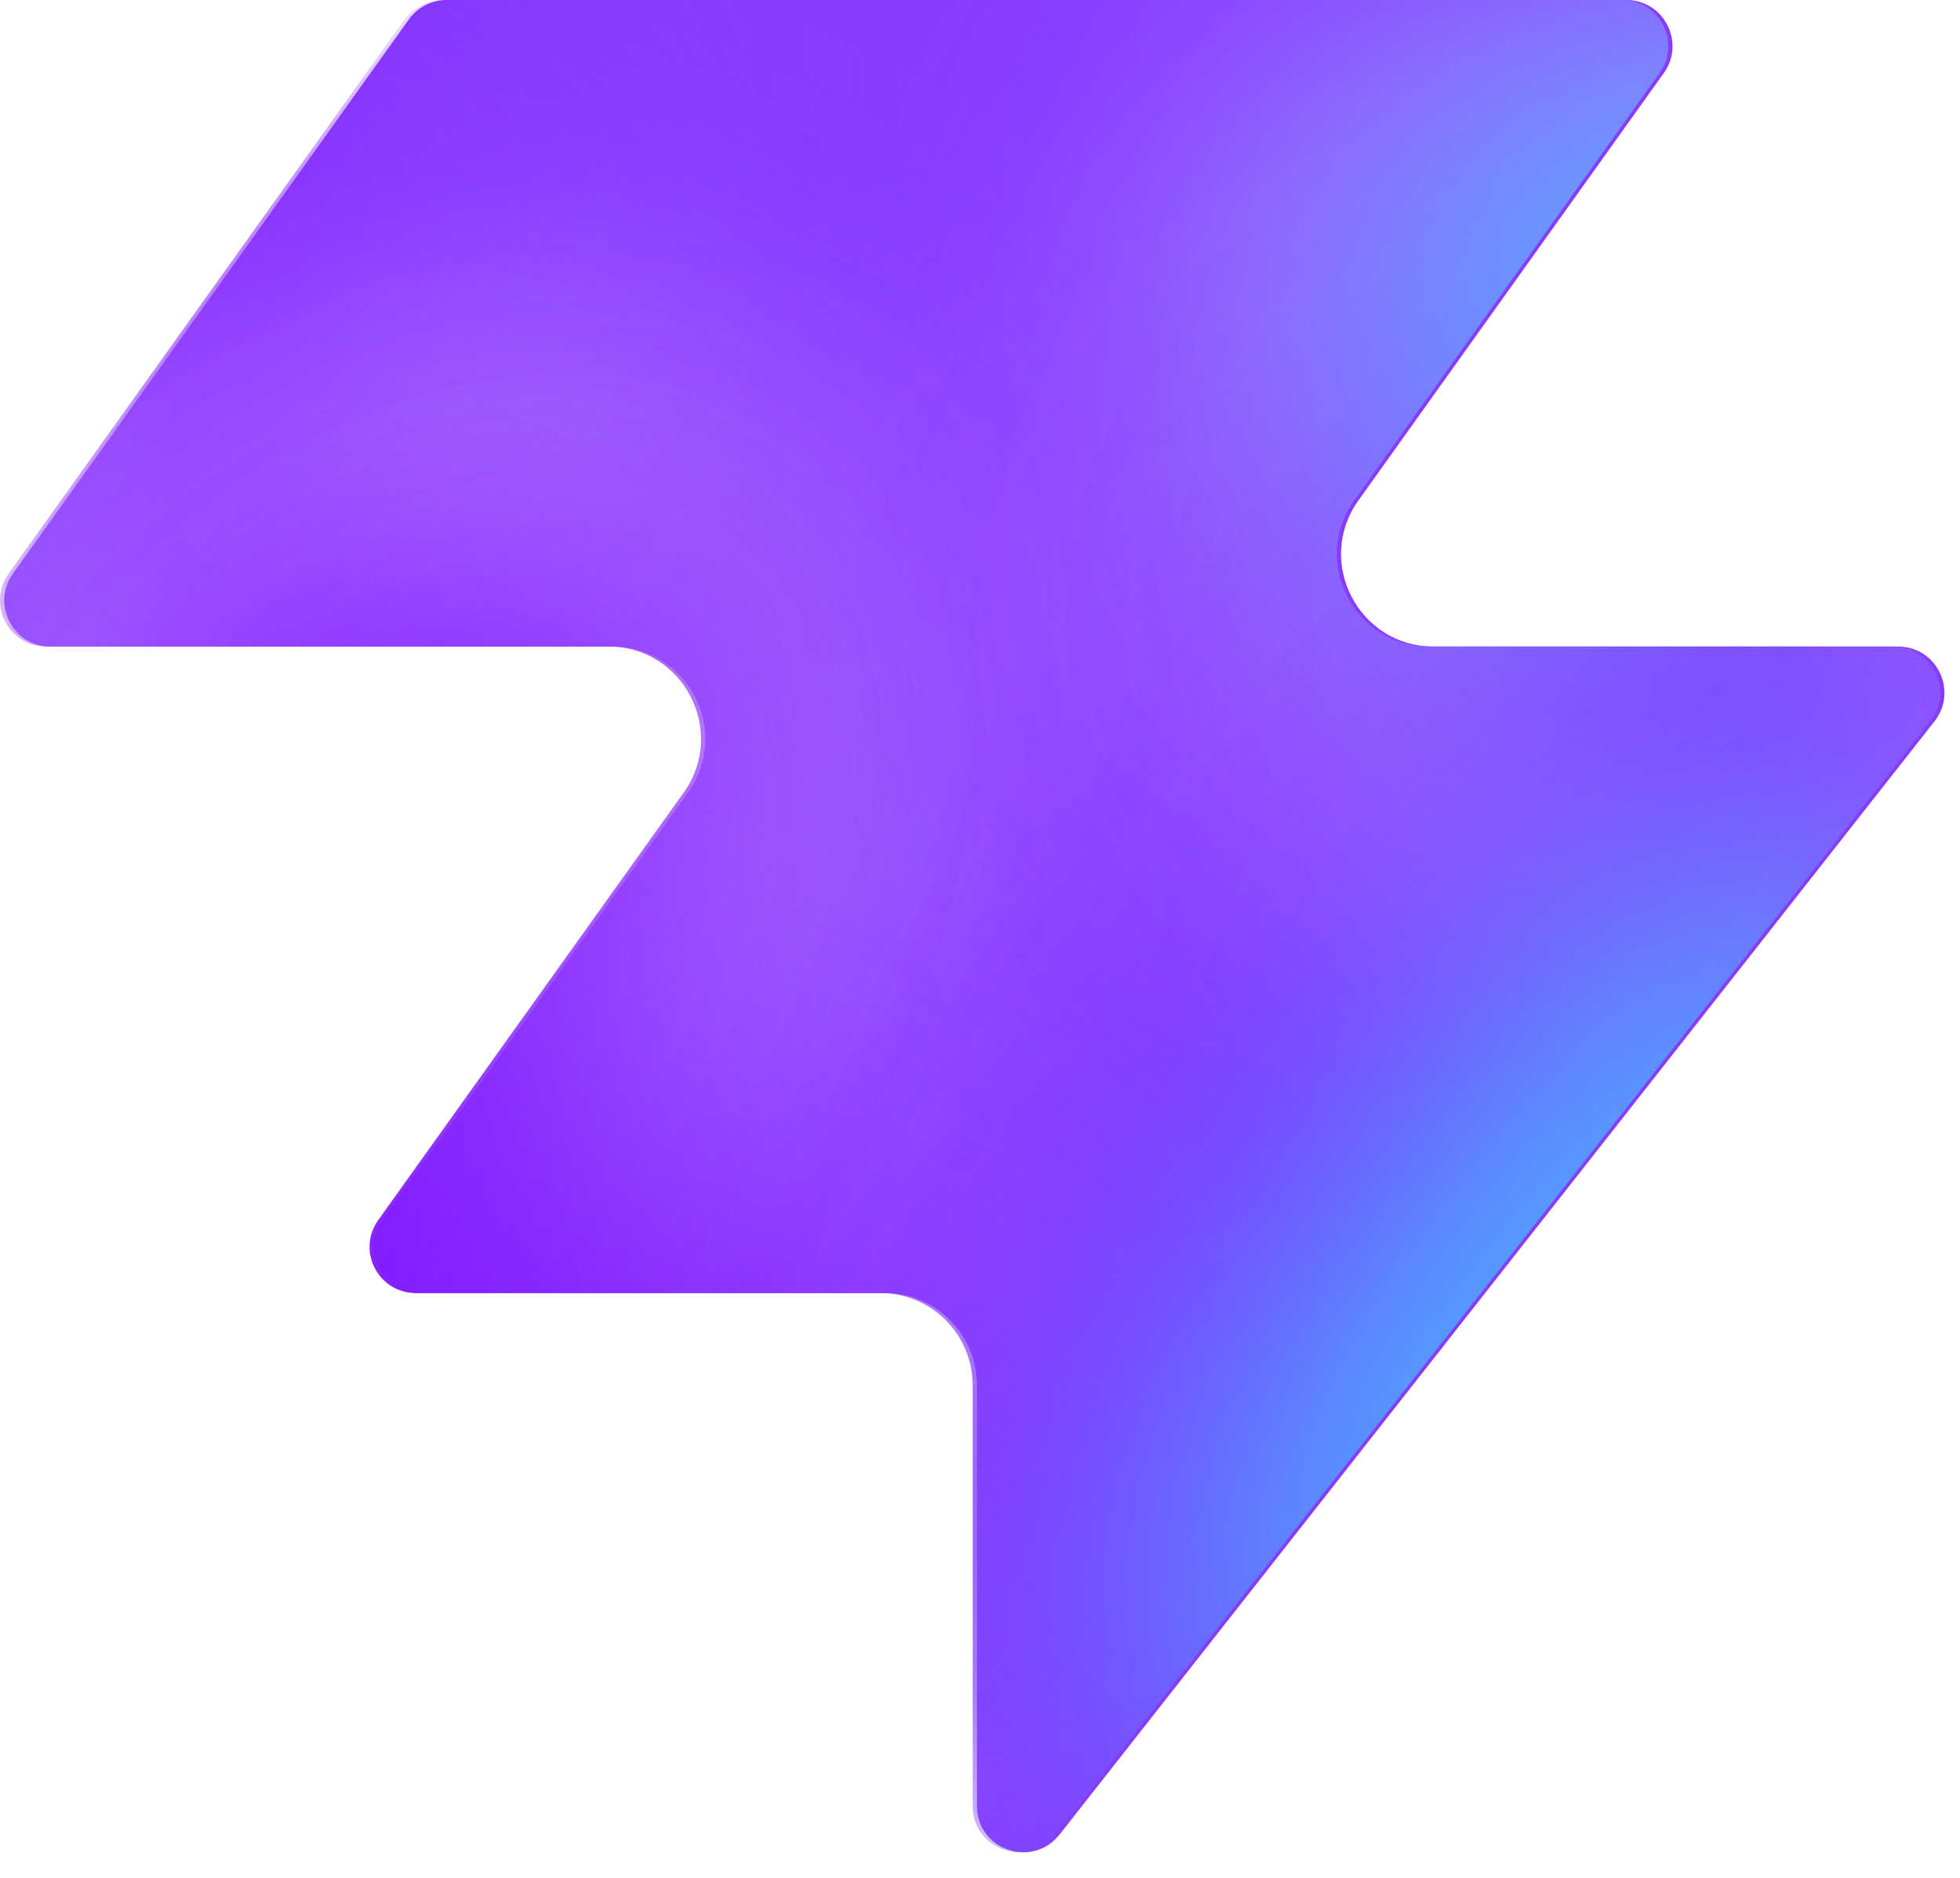
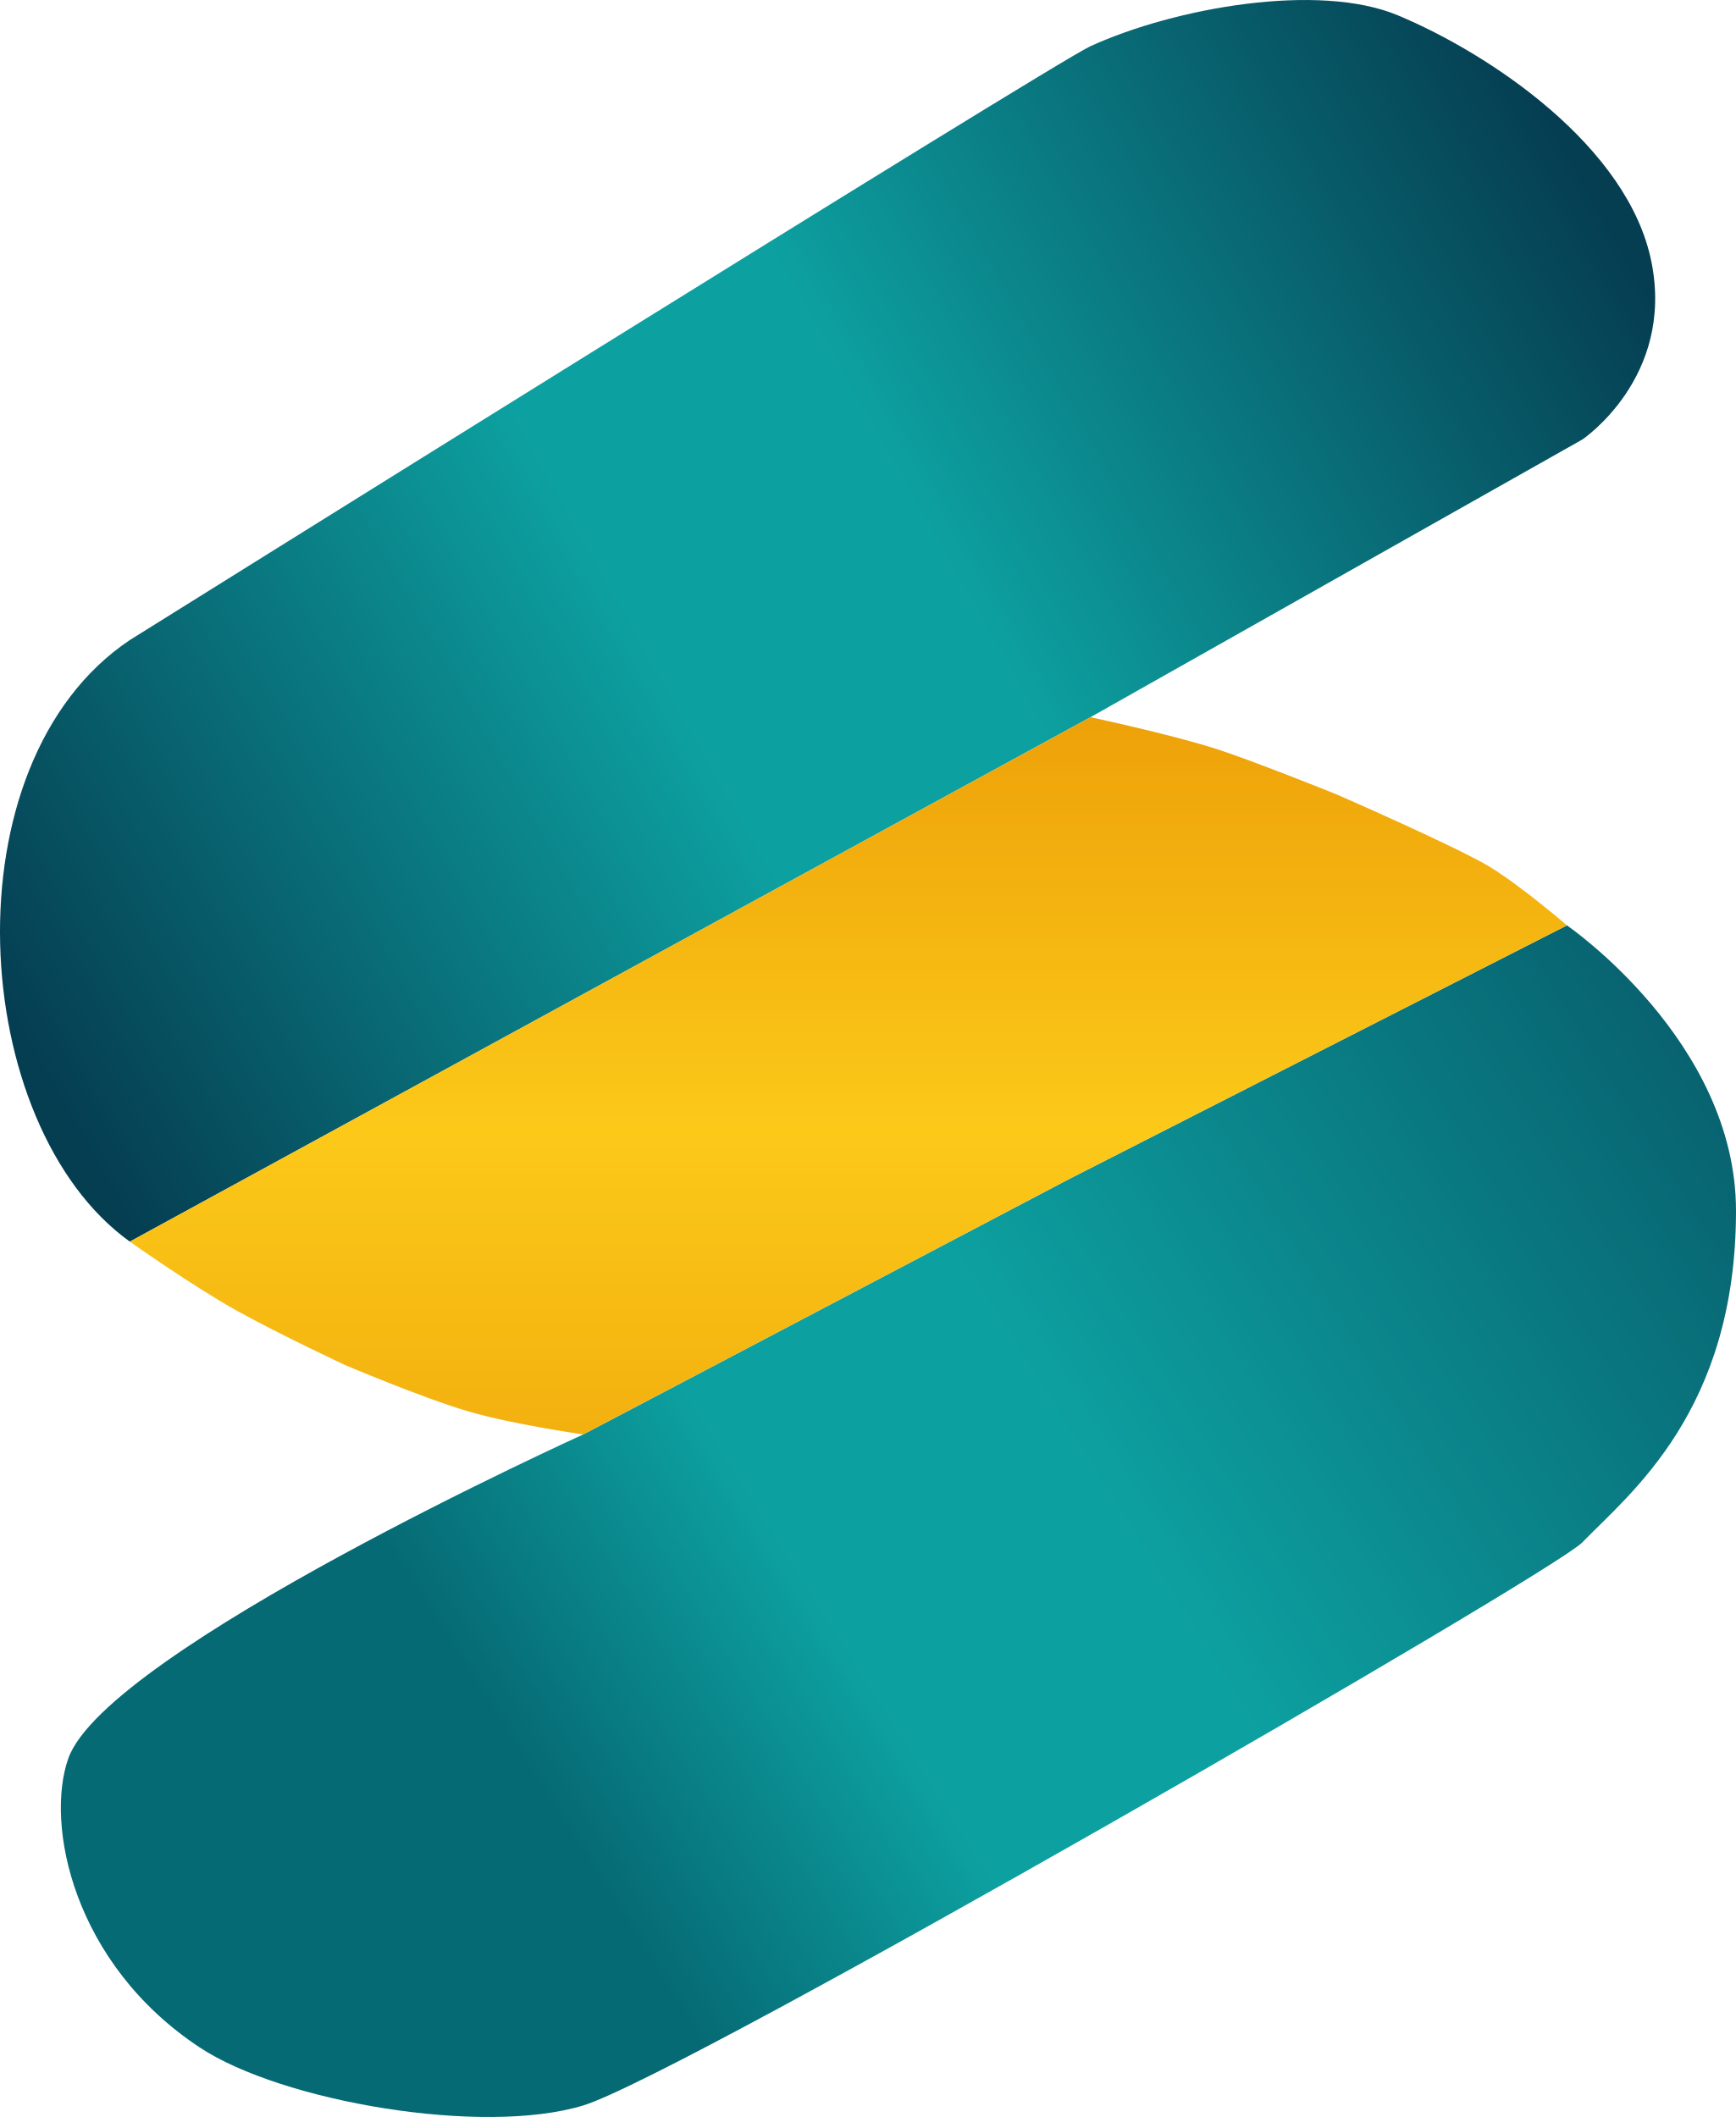
- <svg xmlns="http://www.w3.org/2000/svg" width="48" height="46" fill="none" viewBox="0 0 48 46">
-   <path fill="#863bff" d="M25.946 44.938c-.664.845-2.021.375-2.021-.698V33.937a2.26 2.26 0 0 0-2.262-2.262H10.287c-.92 0-1.456-1.04-.92-1.788l7.48-10.471c1.07-1.497 0-3.578-1.842-3.578H1.237c-.92 0-1.456-1.04-.92-1.788L10.013.474c.214-.297.556-.474.92-.474h28.894c.92 0 1.456 1.04.92 1.788l-7.48 10.471c-1.07 1.498 0 3.579 1.842 3.579h11.377c.943 0 1.473 1.088.89 1.83L25.947 44.94z" style="fill:#863bff;fill:color(display-p3 .525 .23 1);fill-opacity:1" />
-   <mask id="a" width="48" height="46" x="0" y="0" maskUnits="userSpaceOnUse" style="mask-type:alpha">
-     <path fill="#000" d="M25.842 44.938c-.664.844-2.021.375-2.021-.698V33.937a2.26 2.26 0 0 0-2.262-2.262H10.183c-.92 0-1.456-1.04-.92-1.788l7.48-10.471c1.07-1.498 0-3.579-1.842-3.579H1.133c-.92 0-1.456-1.04-.92-1.787L9.91.473c.214-.297.556-.474.92-.474h28.894c.92 0 1.456 1.04.92 1.788l-7.48 10.471c-1.07 1.498 0 3.578 1.842 3.578h11.377c.943 0 1.473 1.088.89 1.832L25.843 44.94z" style="fill:#000;fill-opacity:1" />
-   </mask>
-   <g mask="url(#a)">
-     <g filter="url(#b)">
-       <ellipse cx="5.508" cy="14.704" fill="#ede6ff" rx="5.508" ry="14.704" style="fill:#ede6ff;fill:color(display-p3 .927 .903 1);fill-opacity:1" transform="matrix(.00324 1 1 -.00324 -4.47 31.516)" />
-     </g>
-     <g filter="url(#c)">
-       <ellipse cx="10.399" cy="29.851" fill="#ede6ff" rx="10.399" ry="29.851" style="fill:#ede6ff;fill:color(display-p3 .927 .903 1);fill-opacity:1" transform="matrix(.00324 1 1 -.00324 -39.328 7.883)" />
-     </g>
-     <g filter="url(#d)">
-       <ellipse cx="5.508" cy="30.487" fill="#7e14ff" rx="5.508" ry="30.487" style="fill:#7e14ff;fill:color(display-p3 .492 .077 1);fill-opacity:1" transform="rotate(89.814 -25.913 -14.639)scale(1 -1)" />
-     </g>
-     <g filter="url(#e)">
-       <ellipse cx="5.508" cy="30.599" fill="#7e14ff" rx="5.508" ry="30.599" style="fill:#7e14ff;fill:color(display-p3 .492 .077 1);fill-opacity:1" transform="rotate(89.814 -32.644 -3.334)scale(1 -1)" />
-     </g>
-     <g filter="url(#f)">
-       <ellipse cx="5.508" cy="30.599" fill="#7e14ff" rx="5.508" ry="30.599" style="fill:#7e14ff;fill:color(display-p3 .492 .077 1);fill-opacity:1" transform="matrix(.00324 1 1 -.00324 -34.34 30.47)" />
-     </g>
-     <g filter="url(#g)">
-       <ellipse cx="14.072" cy="22.078" fill="#ede6ff" rx="14.072" ry="22.078" style="fill:#ede6ff;fill:color(display-p3 .927 .903 1);fill-opacity:1" transform="rotate(93.35 24.506 48.493)scale(-1 1)" />
-     </g>
-     <g filter="url(#h)">
-       <ellipse cx="3.47" cy="21.501" fill="#7e14ff" rx="3.47" ry="21.501" style="fill:#7e14ff;fill:color(display-p3 .492 .077 1);fill-opacity:1" transform="rotate(89.009 28.708 47.59)scale(-1 1)" />
-     </g>
-     <g filter="url(#i)">
-       <ellipse cx="3.47" cy="21.501" fill="#7e14ff" rx="3.47" ry="21.501" style="fill:#7e14ff;fill:color(display-p3 .492 .077 1);fill-opacity:1" transform="rotate(89.009 28.708 47.59)scale(-1 1)" />
-     </g>
-     <g filter="url(#j)">
-       <ellipse cx=".387" cy="8.972" fill="#7e14ff" rx="4.407" ry="29.108" style="fill:#7e14ff;fill:color(display-p3 .492 .077 1);fill-opacity:1" transform="rotate(39.51 .387 8.972)" />
-     </g>
-     <g filter="url(#k)">
-       <ellipse cx="47.523" cy="-6.092" fill="#7e14ff" rx="4.407" ry="29.108" style="fill:#7e14ff;fill:color(display-p3 .492 .077 1);fill-opacity:1" transform="rotate(37.892 47.523 -6.092)" />
-     </g>
-     <g filter="url(#l)">
-       <ellipse cx="41.412" cy="6.333" fill="#47bfff" rx="5.971" ry="9.665" style="fill:#47bfff;fill:color(display-p3 .28 .748 1);fill-opacity:1" transform="rotate(37.892 41.412 6.333)" />
-     </g>
-     <g filter="url(#m)">
-       <ellipse cx="-1.879" cy="38.332" fill="#7e14ff" rx="4.407" ry="29.108" style="fill:#7e14ff;fill:color(display-p3 .492 .077 1);fill-opacity:1" transform="rotate(37.892 -1.88 38.332)" />
-     </g>
-     <g filter="url(#n)">
-       <ellipse cx="-1.879" cy="38.332" fill="#7e14ff" rx="4.407" ry="29.108" style="fill:#7e14ff;fill:color(display-p3 .492 .077 1);fill-opacity:1" transform="rotate(37.892 -1.88 38.332)" />
-     </g>
-     <g filter="url(#o)">
-       <ellipse cx="35.651" cy="29.907" fill="#7e14ff" rx="4.407" ry="29.108" style="fill:#7e14ff;fill:color(display-p3 .492 .077 1);fill-opacity:1" transform="rotate(37.892 35.651 29.907)" />
-     </g>
-     <g filter="url(#p)">
-       <ellipse cx="38.418" cy="32.4" fill="#47bfff" rx="5.971" ry="15.297" style="fill:#47bfff;fill:color(display-p3 .28 .748 1);fill-opacity:1" transform="rotate(37.892 38.418 32.4)" />
-     </g>
-   </g>
+ <svg xmlns="http://www.w3.org/2000/svg" width="41" height="50" viewBox="0 0 41 50" fill="none">
+   <path d="M3.066 15.117C-1.29 18.032 -0.745 26.593 3.066 29.325L25.754 16.939L37.37 10.381C37.37 10.381 39.548 8.923 39.004 6.191C38.459 3.459 35.192 1.272 33.014 0.362C31.141 -0.421 27.75 0.18 25.754 1.091C24.864 1.497 3.066 15.117 3.066 15.117Z" fill="url(#paint0_linear_239_992)" />
+   <path d="M37.007 21.856L25.209 27.868L13.775 33.879C13.775 33.879 2.522 38.979 1.614 41.529C1.063 43.079 1.718 46.377 4.719 48.359C6.657 49.639 11.396 50.453 13.775 49.727C16.154 49 36.663 37.16 37.37 36.429C38.478 35.283 41 33.333 41 28.597C41 24.589 37.007 21.856 37.007 21.856Z" fill="url(#paint1_linear_239_992)" />
+   <path d="M25.754 16.939L3.066 29.325C3.066 29.325 4.574 30.393 5.607 30.964C6.635 31.533 8.148 32.239 8.148 32.239C8.148 32.239 9.954 33.008 11.052 33.332C12.092 33.64 13.775 33.879 13.775 33.879L25.209 27.868L37.007 21.856C37.007 21.856 35.954 20.946 35.192 20.478C34.43 20.011 31.562 18.76 31.562 18.76C31.562 18.76 29.486 17.924 28.658 17.667C27.541 17.319 25.754 16.939 25.754 16.939Z" fill="url(#paint2_linear_239_992)" />
  <defs>
-     <filter id="b" width="60.045" height="41.654" x="-19.77" y="16.149" color-interpolation-filters="sRGB" filterUnits="userSpaceOnUse">
-       <feFlood flood-opacity="0" result="BackgroundImageFix" />
-       <feBlend in="SourceGraphic" in2="BackgroundImageFix" result="shape" />
-       <feGaussianBlur result="effect1_foregroundBlur_2002_17158" stdDeviation="7.659" />
-     </filter>
-     <filter id="c" width="90.34" height="51.437" x="-54.613" y="-7.533" color-interpolation-filters="sRGB" filterUnits="userSpaceOnUse">
-       <feFlood flood-opacity="0" result="BackgroundImageFix" />
-       <feBlend in="SourceGraphic" in2="BackgroundImageFix" result="shape" />
-       <feGaussianBlur result="effect1_foregroundBlur_2002_17158" stdDeviation="7.659" />
-     </filter>
-     <filter id="d" width="79.355" height="29.4" x="-49.64" y="2.03" color-interpolation-filters="sRGB" filterUnits="userSpaceOnUse">
-       <feFlood flood-opacity="0" result="BackgroundImageFix" />
-       <feBlend in="SourceGraphic" in2="BackgroundImageFix" result="shape" />
-       <feGaussianBlur result="effect1_foregroundBlur_2002_17158" stdDeviation="4.596" />
-     </filter>
-     <filter id="e" width="79.579" height="29.4" x="-45.045" y="20.029" color-interpolation-filters="sRGB" filterUnits="userSpaceOnUse">
-       <feFlood flood-opacity="0" result="BackgroundImageFix" />
-       <feBlend in="SourceGraphic" in2="BackgroundImageFix" result="shape" />
-       <feGaussianBlur result="effect1_foregroundBlur_2002_17158" stdDeviation="4.596" />
-     </filter>
-     <filter id="f" width="79.579" height="29.4" x="-43.513" y="21.178" color-interpolation-filters="sRGB" filterUnits="userSpaceOnUse">
-       <feFlood flood-opacity="0" result="BackgroundImageFix" />
-       <feBlend in="SourceGraphic" in2="BackgroundImageFix" result="shape" />
-       <feGaussianBlur result="effect1_foregroundBlur_2002_17158" stdDeviation="4.596" />
-     </filter>
-     <filter id="g" width="74.749" height="58.852" x="15.756" y="-17.901" color-interpolation-filters="sRGB" filterUnits="userSpaceOnUse">
-       <feFlood flood-opacity="0" result="BackgroundImageFix" />
-       <feBlend in="SourceGraphic" in2="BackgroundImageFix" result="shape" />
-       <feGaussianBlur result="effect1_foregroundBlur_2002_17158" stdDeviation="7.659" />
-     </filter>
-     <filter id="h" width="61.377" height="25.362" x="23.548" y="2.284" color-interpolation-filters="sRGB" filterUnits="userSpaceOnUse">
-       <feFlood flood-opacity="0" result="BackgroundImageFix" />
-       <feBlend in="SourceGraphic" in2="BackgroundImageFix" result="shape" />
-       <feGaussianBlur result="effect1_foregroundBlur_2002_17158" stdDeviation="4.596" />
-     </filter>
-     <filter id="i" width="61.377" height="25.362" x="23.548" y="2.284" color-interpolation-filters="sRGB" filterUnits="userSpaceOnUse">
-       <feFlood flood-opacity="0" result="BackgroundImageFix" />
-       <feBlend in="SourceGraphic" in2="BackgroundImageFix" result="shape" />
-       <feGaussianBlur result="effect1_foregroundBlur_2002_17158" stdDeviation="4.596" />
-     </filter>
-     <filter id="j" width="56.045" height="63.649" x="-27.636" y="-22.853" color-interpolation-filters="sRGB" filterUnits="userSpaceOnUse">
-       <feFlood flood-opacity="0" result="BackgroundImageFix" />
-       <feBlend in="SourceGraphic" in2="BackgroundImageFix" result="shape" />
-       <feGaussianBlur result="effect1_foregroundBlur_2002_17158" stdDeviation="4.596" />
-     </filter>
-     <filter id="k" width="54.814" height="64.646" x="20.116" y="-38.415" color-interpolation-filters="sRGB" filterUnits="userSpaceOnUse">
-       <feFlood flood-opacity="0" result="BackgroundImageFix" />
-       <feBlend in="SourceGraphic" in2="BackgroundImageFix" result="shape" />
-       <feGaussianBlur result="effect1_foregroundBlur_2002_17158" stdDeviation="4.596" />
-     </filter>
-     <filter id="l" width="33.541" height="35.313" x="24.641" y="-11.323" color-interpolation-filters="sRGB" filterUnits="userSpaceOnUse">
-       <feFlood flood-opacity="0" result="BackgroundImageFix" />
-       <feBlend in="SourceGraphic" in2="BackgroundImageFix" result="shape" />
-       <feGaussianBlur result="effect1_foregroundBlur_2002_17158" stdDeviation="4.596" />
-     </filter>
-     <filter id="m" width="54.814" height="64.646" x="-29.286" y="6.009" color-interpolation-filters="sRGB" filterUnits="userSpaceOnUse">
-       <feFlood flood-opacity="0" result="BackgroundImageFix" />
-       <feBlend in="SourceGraphic" in2="BackgroundImageFix" result="shape" />
-       <feGaussianBlur result="effect1_foregroundBlur_2002_17158" stdDeviation="4.596" />
-     </filter>
-     <filter id="n" width="54.814" height="64.646" x="-29.286" y="6.009" color-interpolation-filters="sRGB" filterUnits="userSpaceOnUse">
-       <feFlood flood-opacity="0" result="BackgroundImageFix" />
-       <feBlend in="SourceGraphic" in2="BackgroundImageFix" result="shape" />
-       <feGaussianBlur result="effect1_foregroundBlur_2002_17158" stdDeviation="4.596" />
-     </filter>
-     <filter id="o" width="54.814" height="64.646" x="8.244" y="-2.416" color-interpolation-filters="sRGB" filterUnits="userSpaceOnUse">
-       <feFlood flood-opacity="0" result="BackgroundImageFix" />
-       <feBlend in="SourceGraphic" in2="BackgroundImageFix" result="shape" />
-       <feGaussianBlur result="effect1_foregroundBlur_2002_17158" stdDeviation="4.596" />
-     </filter>
-     <filter id="p" width="39.409" height="43.623" x="18.713" y="10.588" color-interpolation-filters="sRGB" filterUnits="userSpaceOnUse">
-       <feFlood flood-opacity="0" result="BackgroundImageFix" />
-       <feBlend in="SourceGraphic" in2="BackgroundImageFix" result="shape" />
-       <feGaussianBlur result="effect1_foregroundBlur_2002_17158" stdDeviation="4.596" />
-     </filter>
+     <linearGradient id="paint0_linear_239_992" x1="0.525" y1="24.771" x2="37.435" y2="3.937" gradientUnits="userSpaceOnUse">
+       <stop stop-color="#053D51" />
+       <stop offset="0.413" stop-color="#0DA0A0" />
+       <stop offset="0.582" stop-color="#0DA0A0" />
+       <stop offset="1" stop-color="#053D51" />
+     </linearGradient>
+     <linearGradient id="paint1_linear_239_992" x1="1.796" y1="24.83" x2="32.807" y2="5.301" gradientUnits="userSpaceOnUse">
+       <stop stop-color="#066A74" />
+       <stop offset="0.216" stop-color="#0DA0A0" />
+       <stop offset="0.409" stop-color="#0DA0A0" />
+       <stop offset="1" stop-color="#065363" />
+     </linearGradient>
+     <linearGradient id="paint2_linear_239_992" x1="20.5" y1="0" x2="20.5" y2="50" gradientUnits="userSpaceOnUse">
+       <stop offset="0.284" stop-color="#E99604" />
+       <stop offset="0.534" stop-color="#FCC919" />
+       <stop offset="0.832" stop-color="#E99604" />
+     </linearGradient>
  </defs>
</svg>
